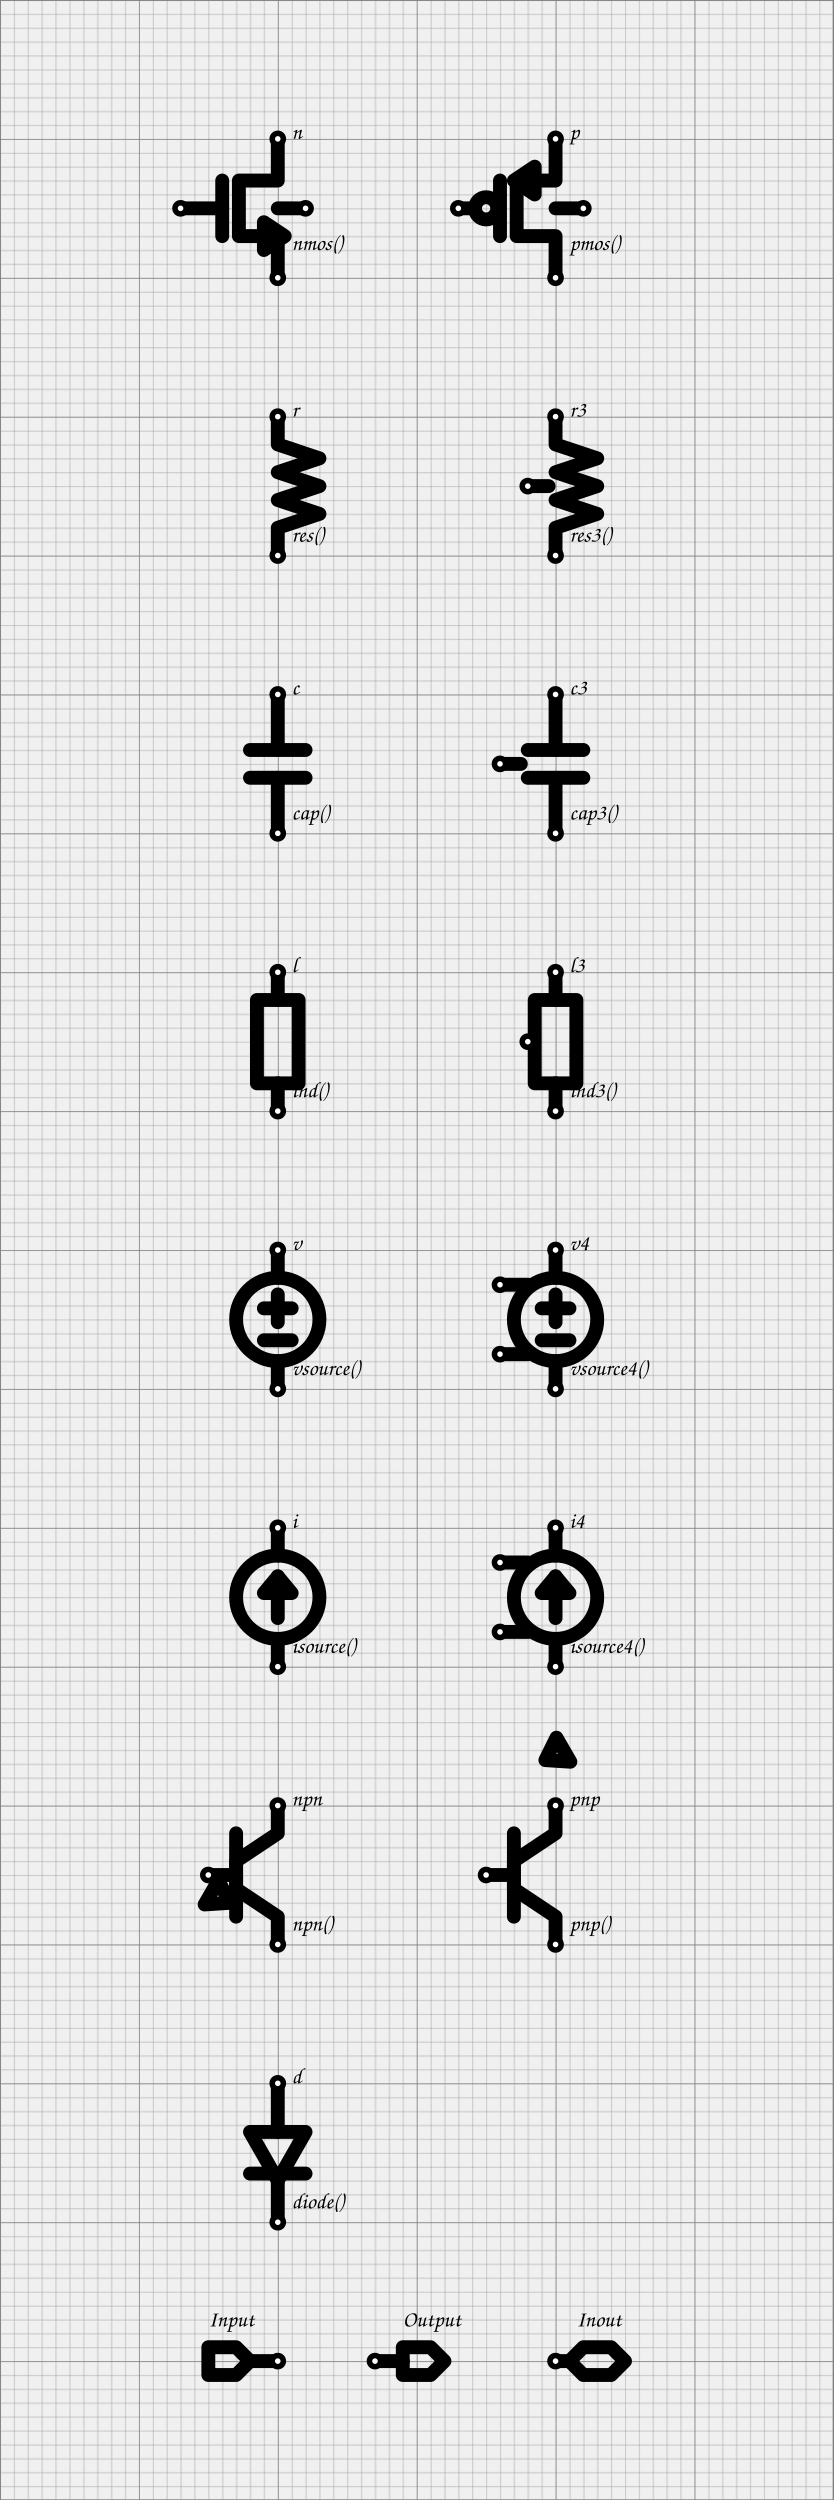
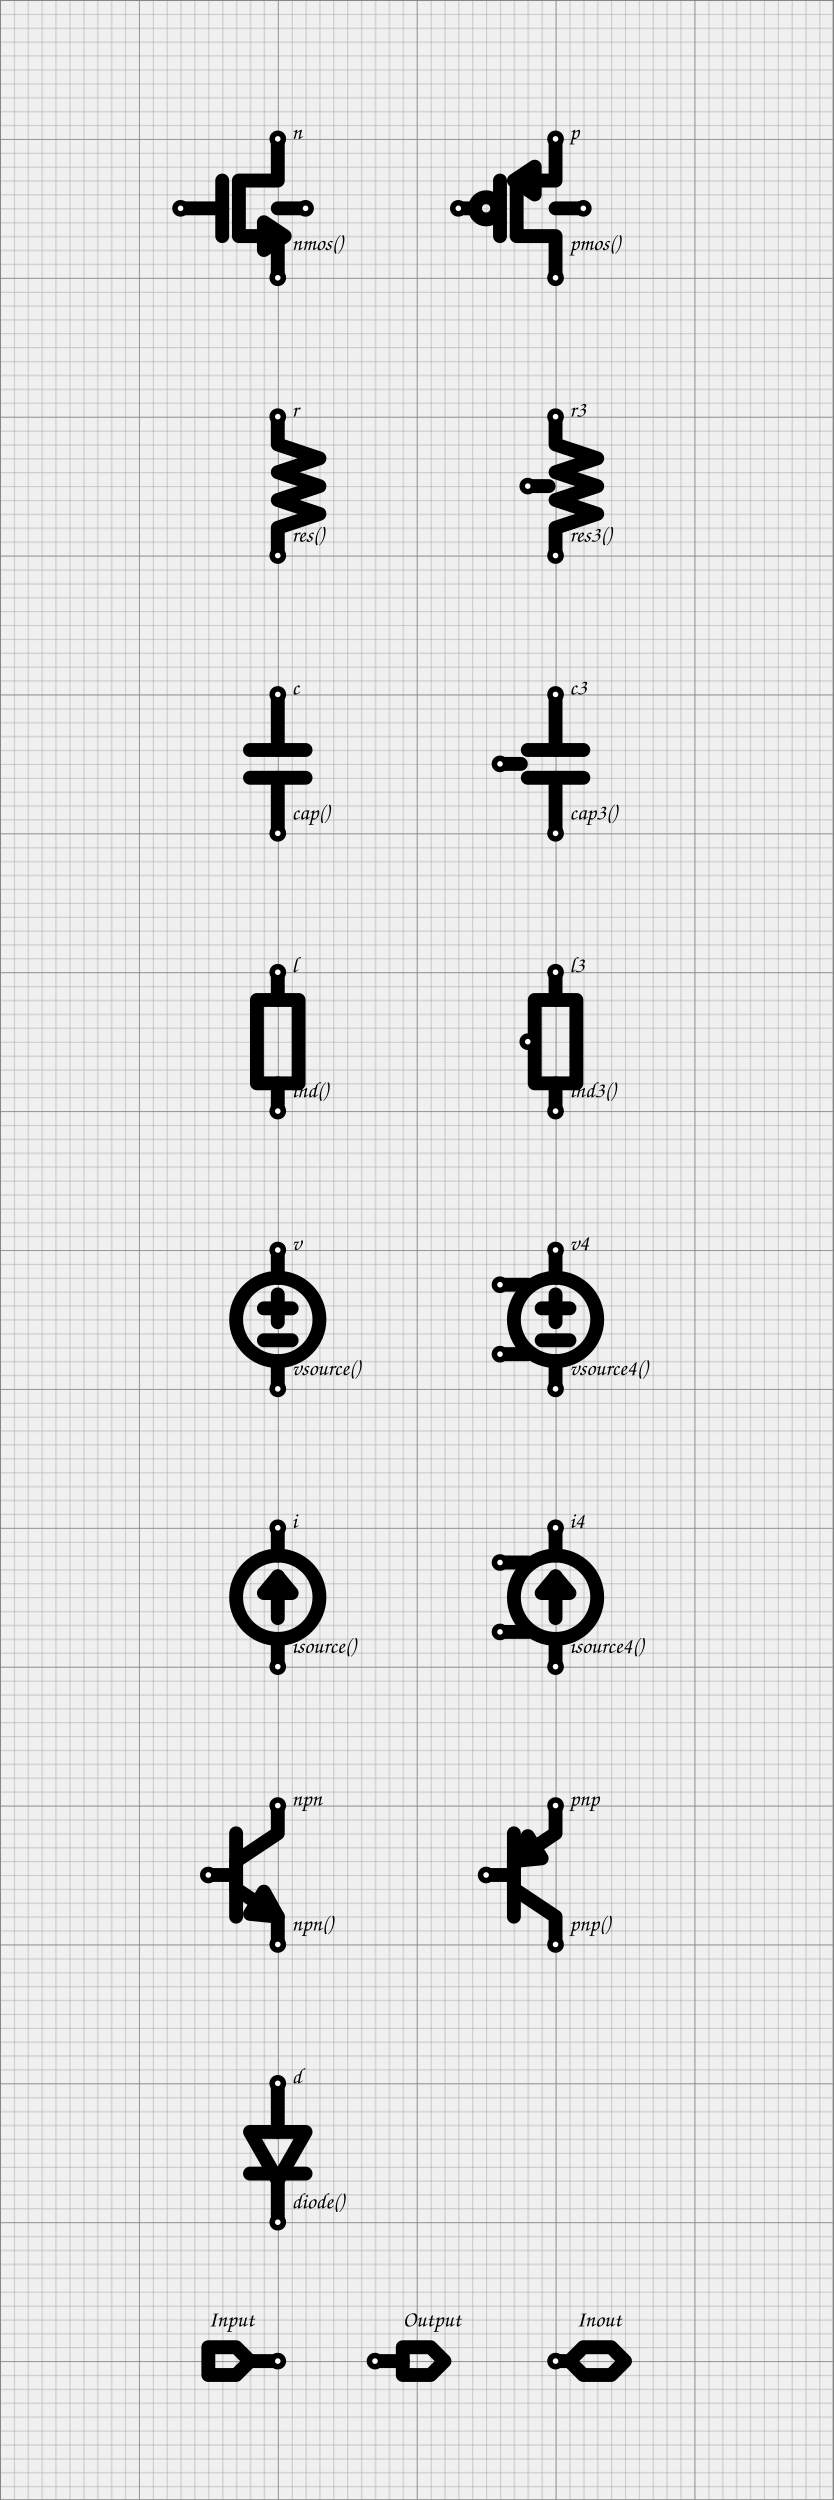
<svg xmlns="http://www.w3.org/2000/svg" width="600" height="1800">
  <defs>
    <pattern id="hdl21-grid-minor" width="10" height="10" patternUnits="userSpaceOnUse">
      <path d="M 10 0 L 0 0 0 10" fill="none" stroke="gray" stroke-width="0.5" />
    </pattern>
    <pattern id="hdl21-grid-major" width="100" height="100" patternUnits="userSpaceOnUse">
      <rect width="100" height="100" fill="url(#hdl21-grid-minor)" />
      <path d="M 100 0 L 0 0 0 100" fill="none" stroke="gray" stroke-width="1" />
    </pattern>
  </defs>
  <rect id="hdl21-background" width="100%" height="100%" fill="url(#hdl21-grid-major)" stroke="gray" stroke-width="1" />
  <style>

/* Styling for Symbol and Wire Elements */
.hdl21-symbols {
  fill: none;
  stroke: black;
  stroke-opacity: 1;
  stroke-miterlimit: 0;
  stroke-linecap: round;
  stroke-linejoin: round;
  stroke-width: 10px;
  stroke-dashoffset: 0px;
}

.hdl21-instance-port {
  fill: white;
  stroke: black;
  stroke-opacity: 1;
  stroke-miterlimit: 0;
  stroke-linecap: round;
  stroke-linejoin: round;
  stroke-width: 4px;
  stroke-dashoffset: 0px;
}

.hdl21-dot {
  fill: black;
  stroke: black;
  stroke-opacity: 1;
  stroke-miterlimit: 0;
  stroke-linecap: round;
  stroke-linejoin: round;
  stroke-width: 4px;
  stroke-dashoffset: 0px;
}

.hdl21-wire {
  fill: none;
  stroke: blue;
  stroke-opacity: 1;
  stroke-miterlimit: 0;
  stroke-linecap: round;
  stroke-linejoin: round;
  stroke-width: 10px;
  stroke-dashoffset: 0px;
}

/* Styling for Text Labels */
.hdl21-labels,
.hdl21-instance-name,
.hdl21-instance-of,
.hdl21-port-name,
.hdl21-wire-name {
  fill: black;
  font-family: comic sans ms;
  /* We know, it's just too funny */
  font-size: 16px;
}

/* Dark Mode Color Overrides */
@media (prefers-color-scheme:dark) {
    svg {
        background-color: #1e1e1e;
    }
    .hdl21-wire {
        stroke: #87d3f8;
    }
    .hdl21-symbols {
        stroke: darkgrey;
    }
    .hdl21-labels,
    .hdl21-instance-name,
    .hdl21-instance-of,
    .hdl21-wire-name {
        fill: grey;
    }
}
</style>
  <g class="hdl21-instance" transform="matrix(1 0 0 1 400 100)">
    <g class="hdl21::primitives::pmos">
      <path d="M 0 0 L 0 30 L -28 30 L -28 70 L 0 70 L 0 100" class="hdl21-symbols" />
      <path d="M -40 30 L -40 70" class="hdl21-symbols" />
      <path d="M -60 50 L -70 50" class="hdl21-symbols" />
      <path d="M 0 50 L 20 50" class="hdl21-symbols" />
      <path d="M -15 20 L -15 40 L -30 30 Z" class="hdl21-symbols" />
      <circle cx="-50" cy="50" r="8" fill="white" class="hdl21-symbols" />
      <circle cx="0" cy="0" r="4" class="hdl21-instance-port" />
      <circle cx="-70" cy="50" r="4" class="hdl21-instance-port" />
      <circle cx="0" cy="100" r="4" class="hdl21-instance-port" />
      <circle cx="20" cy="50" r="4" class="hdl21-instance-port" />
    </g>
    <text x="10" y="0" class="hdl21-instance-name">p</text>
    <text x="10" y="80" class="hdl21-instance-of">pmos()</text>
  </g>
  <g class="hdl21-instance" transform="matrix(1 0 0 1 200 100)">
    <g class="hdl21::primitives::nmos">
      <path d="M 0 0 L 0 30 L -28 30 L -28 70 L 0 70 L 0 100" class="hdl21-symbols" />
      <path d="M -40 30 L -40 70" class="hdl21-symbols" />
      <path d="M -40 50 L -70 50" class="hdl21-symbols" />
      <path d="M 0 50 L 20 50" class="hdl21-symbols" />
      <path d="M -10 60 L -10 80 L 5 70 Z" class="hdl21-symbols" />
      <circle cx="0" cy="0" r="4" class="hdl21-instance-port" />
      <circle cx="-70" cy="50" r="4" class="hdl21-instance-port" />
      <circle cx="0" cy="100" r="4" class="hdl21-instance-port" />
      <circle cx="20" cy="50" r="4" class="hdl21-instance-port" />
    </g>
    <text x="10" y="0" class="hdl21-instance-name">n</text>
    <text x="10" y="80" class="hdl21-instance-of">nmos()</text>
  </g>
  <g class="hdl21-instance" transform="matrix(1 0 0 1 200 300)">
    <g class="hdl21::primitives::res">
      <path d="M 0 0 L 0 20 L 30 30 L 0 40 L 30 50 L 0 60 L 30 70 L 0 80 L 0 100" class="hdl21-symbols" />
      <circle cx="0" cy="0" r="4" class="hdl21-instance-port" />
      <circle cx="0" cy="100" r="4" class="hdl21-instance-port" />
    </g>
    <text x="10" y="0" class="hdl21-instance-name">r</text>
    <text x="10" y="90" class="hdl21-instance-of">res()</text>
  </g>
  <g class="hdl21-instance" transform="matrix(1 0 0 1 400 300)">
    <g class="hdl21::primitives::res3">
      <path d="M 0 0 L 0 20 L 30 30 L 0 40 L 30 50 L 0 60 L 30 70 L 0 80 L 0 100" class="hdl21-symbols" />
      <path d="M -5 50 L -20 50" class="hdl21-symbols" />
      <circle cx="0" cy="0" r="4" class="hdl21-instance-port" />
      <circle cx="0" cy="100" r="4" class="hdl21-instance-port" />
      <circle cx="-20" cy="50" r="4" class="hdl21-instance-port" />
    </g>
    <text x="10" y="0" class="hdl21-instance-name">r3</text>
    <text x="10" y="90" class="hdl21-instance-of">res3()</text>
  </g>
  <g class="hdl21-instance" transform="matrix(1 0 0 1 200 500)">
    <g class="hdl21::primitives::cap">
      <path d="M 0 0 L 0 40" class="hdl21-symbols" />
      <path d="M -20 40 L 20 40" class="hdl21-symbols" />
      <path d="M -20 60 L 20 60" class="hdl21-symbols" />
      <path d="M 0 60 L 0 100" class="hdl21-symbols" />
      <circle cx="0" cy="0" r="4" class="hdl21-instance-port" />
      <circle cx="0" cy="100" r="4" class="hdl21-instance-port" />
    </g>
    <text x="10" y="0" class="hdl21-instance-name">c</text>
    <text x="10" y="90" class="hdl21-instance-of">cap()</text>
  </g>
  <g class="hdl21-instance" transform="matrix(1 0 0 1 400 500)">
    <g class="hdl21::primitives::cap3">
      <path d="M 0 0 L 0 40" class="hdl21-symbols" />
      <path d="M -20 40 L 20 40" class="hdl21-symbols" />
      <path d="M -20 60 L 20 60" class="hdl21-symbols" />
      <path d="M 0 60 L 0 100" class="hdl21-symbols" />
      <path d="M -40 50 L -25 50" class="hdl21-symbols" />
      <circle cx="0" cy="0" r="4" class="hdl21-instance-port" />
      <circle cx="0" cy="100" r="4" class="hdl21-instance-port" />
      <circle cx="-40" cy="50" r="4" class="hdl21-instance-port" />
    </g>
    <text x="10" y="0" class="hdl21-instance-name">c3</text>
    <text x="10" y="90" class="hdl21-instance-of">cap3()</text>
  </g>
  <g class="hdl21-instance" transform="matrix(1 0 0 1 200 700)">
    <g class="hdl21::primitives::ind">
      <rect x="-15" y="20" width="30" height="60" class="hdl21-symbols" />
      <path d="M 0 0 L 0 20" class="hdl21-symbols" />
      <path d="M 0 80 L 0 100" class="hdl21-symbols" />
      <circle cx="0" cy="0" r="4" class="hdl21-instance-port" />
      <circle cx="0" cy="100" r="4" class="hdl21-instance-port" />
    </g>
    <text x="10" y="0" class="hdl21-instance-name">l</text>
    <text x="10" y="90" class="hdl21-instance-of">ind()</text>
  </g>
  <g class="hdl21-instance" transform="matrix(1 0 0 1 400 700)">
    <g class="hdl21::primitives::ind3">
      <rect x="-15" y="20" width="30" height="60" class="hdl21-symbols" />
      <path d="M 0 0 L 0 20" class="hdl21-symbols" />
      <path d="M 0 80 L 0 100" class="hdl21-symbols" />
      <circle cx="0" cy="0" r="4" class="hdl21-instance-port" />
      <circle cx="0" cy="100" r="4" class="hdl21-instance-port" />
      <circle cx="-20" cy="50" r="4" class="hdl21-instance-port" />
    </g>
    <text x="10" y="0" class="hdl21-instance-name">l3</text>
    <text x="10" y="90" class="hdl21-instance-of">ind3()</text>
  </g>
  <g class="hdl21-instance" transform="matrix(1 0 0 1 200 900)">
    <g class="hdl21::primitives::vsource">
      <circle cx="0" cy="50" r="30" class="hdl21-symbols" />
      <path d="M 0 0 L 0 20" class="hdl21-symbols" />
      <path d="M 0 80 L 0 100" class="hdl21-symbols" />
      <path d="M 0 32 L 0 52" class="hdl21-symbols" />
      <path d="M -10 42 L 10 42" class="hdl21-symbols" />
      <path d="M -10 65 L 10 65" class="hdl21-symbols" />
      <circle cx="0" cy="0" r="4" class="hdl21-instance-port" />
      <circle cx="0" cy="100" r="4" class="hdl21-instance-port" />
    </g>
    <text x="10" y="0" class="hdl21-instance-name">v</text>
    <text x="10" y="90" class="hdl21-instance-of">vsource()</text>
  </g>
  <g class="hdl21-instance" transform="matrix(1 0 0 1 400 900)">
    <g class="hdl21::primitives::vsource4">
      <circle cx="0" cy="50" r="30" class="hdl21-symbols" />
      <path d="M 0 0 L 0 20" class="hdl21-symbols" />
      <path d="M 0 80 L 0 100" class="hdl21-symbols" />
      <path d="M 0 32 L 0 52" class="hdl21-symbols" />
      <path d="M -10 42 L 10 42" class="hdl21-symbols" />
      <path d="M -10 65 L 10 65" class="hdl21-symbols" />
      <path d="M -40 25 L -20 25" class="hdl21-symbols" />
      <path d="M -40 75 L -20 75" class="hdl21-symbols" />
      <circle cx="0" cy="0" r="4" class="hdl21-instance-port" />
      <circle cx="0" cy="100" r="4" class="hdl21-instance-port" />
      <circle cx="-40" cy="25" r="4" class="hdl21-instance-port" />
      <circle cx="-40" cy="75" r="4" class="hdl21-instance-port" />
    </g>
    <text x="10" y="0" class="hdl21-instance-name">v4</text>
    <text x="10" y="90" class="hdl21-instance-of">vsource4()</text>
  </g>
  <g class="hdl21-instance" transform="matrix(1 0 0 1 200 1100)">
    <g class="hdl21::primitives::isource">
      <circle cx="0" cy="50" r="30" class="hdl21-symbols" />
      <path d="M 0 0 L 0 20" class="hdl21-symbols" />
      <path d="M 0 80 L 0 100" class="hdl21-symbols" />
      <path d="M 0 35 L 0 65" class="hdl21-symbols" />
      <path d="M 0 35 L -10 47 L 10 47 Z" class="hdl21-symbols" />
      <circle cx="0" cy="0" r="4" class="hdl21-instance-port" />
      <circle cx="0" cy="100" r="4" class="hdl21-instance-port" />
    </g>
    <text x="10" y="0" class="hdl21-instance-name">i</text>
    <text x="10" y="90" class="hdl21-instance-of">isource()</text>
  </g>
  <g class="hdl21-instance" transform="matrix(1 0 0 1 400 1100)">
    <g class="hdl21::primitives::isource4">
      <circle cx="0" cy="50" r="30" class="hdl21-symbols" />
      <path d="M 0 0 L 0 20" class="hdl21-symbols" />
      <path d="M 0 80 L 0 100" class="hdl21-symbols" />
      <path d="M 0 35 L 0 65" class="hdl21-symbols" />
      <path d="M 0 35 L -10 47 L 10 47 Z" class="hdl21-symbols" />
      <path d="M -40 25 L -20 25" class="hdl21-symbols" />
      <path d="M -40 75 L -20 75" class="hdl21-symbols" />
      <circle cx="0" cy="0" r="4" class="hdl21-instance-port" />
      <circle cx="0" cy="100" r="4" class="hdl21-instance-port" />
      <circle cx="-40" cy="25" r="4" class="hdl21-instance-port" />
      <circle cx="-40" cy="75" r="4" class="hdl21-instance-port" />
    </g>
    <text x="10" y="0" class="hdl21-instance-name">i4</text>
    <text x="10" y="90" class="hdl21-instance-of">isource4()</text>
  </g>
  <g class="hdl21-instance" transform="matrix(1 0 0 1 200 1500)">
    <g class="hdl21::primitives::diode">
      <path d="M 0 70 L -20 35 L 20 35 Z" class="hdl21-symbols" />
      <path d="M -20 65 L 20 65" class="hdl21-symbols" />
      <path d="M 0 0 L 0 35" class="hdl21-symbols" />
      <path d="M 0 65 L 0 100" class="hdl21-symbols" />
      <circle cx="0" cy="0" r="4" class="hdl21-instance-port" />
      <circle cx="0" cy="100" r="4" class="hdl21-instance-port" />
    </g>
    <text x="10" y="0" class="hdl21-instance-name">d</text>
    <text x="10" y="90" class="hdl21-instance-of">diode()</text>
  </g>
  <g class="hdl21-instance" transform="matrix(1 0 0 1 200 1300)">
    <g class="hdl21::primitives::npn">
      <path d="M 0 0 L 0 20 L -30 40 L -30 60 L 0 80 L 0 100" class="hdl21-symbols" />
      <path d="M -30 80 L -30 20" class="hdl21-symbols" />
      <path d="M -30 50 L -50 50" class="hdl21-symbols" />
-       <path transform="rotate(30)" d="M -10 68 L -10 88 L 5 78 Z" class="hdl21-symbols" />
+       <path d="M -20 78 L -10 62 L 0 80 Z" class="hdl21-symbols" />
      <circle cx="0" cy="0" r="4" class="hdl21-instance-port" />
      <circle cx="-50" cy="50" r="4" class="hdl21-instance-port" />
      <circle cx="0" cy="100" r="4" class="hdl21-instance-port" />
    </g>
    <text x="10" y="0" class="hdl21-instance-name">npn</text>
    <text x="10" y="90" class="hdl21-instance-of">npn()</text>
  </g>
  <g class="hdl21-instance" transform="matrix(1 0 0 1 400 1300)">
    <g class="hdl21::primitives::pnp">
      <path d="M 0 0 L 0 20 L -30 40 L -30 60 L 0 80 L 0 100" class="hdl21-symbols" />
      <path d="M -30 80 L -30 20" class="hdl21-symbols" />
      <path d="M -30 50 L -50 50" class="hdl21-symbols" />
-       <path transform="rotate(150)" d="M -25 22 L -25 42 L -10 32 Z" class="hdl21-symbols" />
+       <path d="M -20 22 L -10 38 L -30 40 Z" class="hdl21-symbols" />
      <circle cx="0" cy="0" r="4" class="hdl21-instance-port" />
      <circle cx="-50" cy="50" r="4" class="hdl21-instance-port" />
      <circle cx="0" cy="100" r="4" class="hdl21-instance-port" />
    </g>
    <text x="10" y="0" class="hdl21-instance-name">pnp</text>
    <text x="10" y="90" class="hdl21-instance-of">pnp()</text>
  </g>
  <g class="hdl21-port" transform="matrix(1 0 0 1 200 1700)">
    <g class="hdl21::primitives::input">
      <path d="M -50 -10 L -50 10 L -30 10 L -20 0 L -30 -10 Z" class="hdl21-symbols" />
      <path d="M -20 0 L 0 0" class="hdl21-symbols" />
      <circle cx="0" cy="0" r="4" class="hdl21-instance-port" />
    </g>
    <text x="-50" y="-25" class="hdl21-port-name">Input</text>
  </g>
  <g class="hdl21-port" transform="matrix(1 0 0 1 270 1700)">
    <g class="hdl21::primitives::output">
      <path d="M 20 -10 L 20 10 L 40 10 L 50 0 L 40 -10 Z" class="hdl21-symbols" />
      <path d="M 0 0 L 20 0" class="hdl21-symbols" />
      <circle cx="0" cy="0" r="4" class="hdl21-instance-port" />
    </g>
    <text x="20" y="-25" class="hdl21-port-name">Output</text>
  </g>
  <g class="hdl21-port" transform="matrix(1 0 0 1 400 1700)">
    <g class="hdl21::primitives::inout">
      <path d="M 20 -10 L 10 0 L 20 10 L 40 10 L 50 0 L 40 -10 Z" class="hdl21-symbols" />
      <path d="M 0 0 L 10 0" class="hdl21-symbols" />
      <circle cx="0" cy="0" r="4" class="hdl21-instance-port" />
    </g>
    <text x="15" y="-25" class="hdl21-port-name">Inout</text>
  </g>
</svg>
